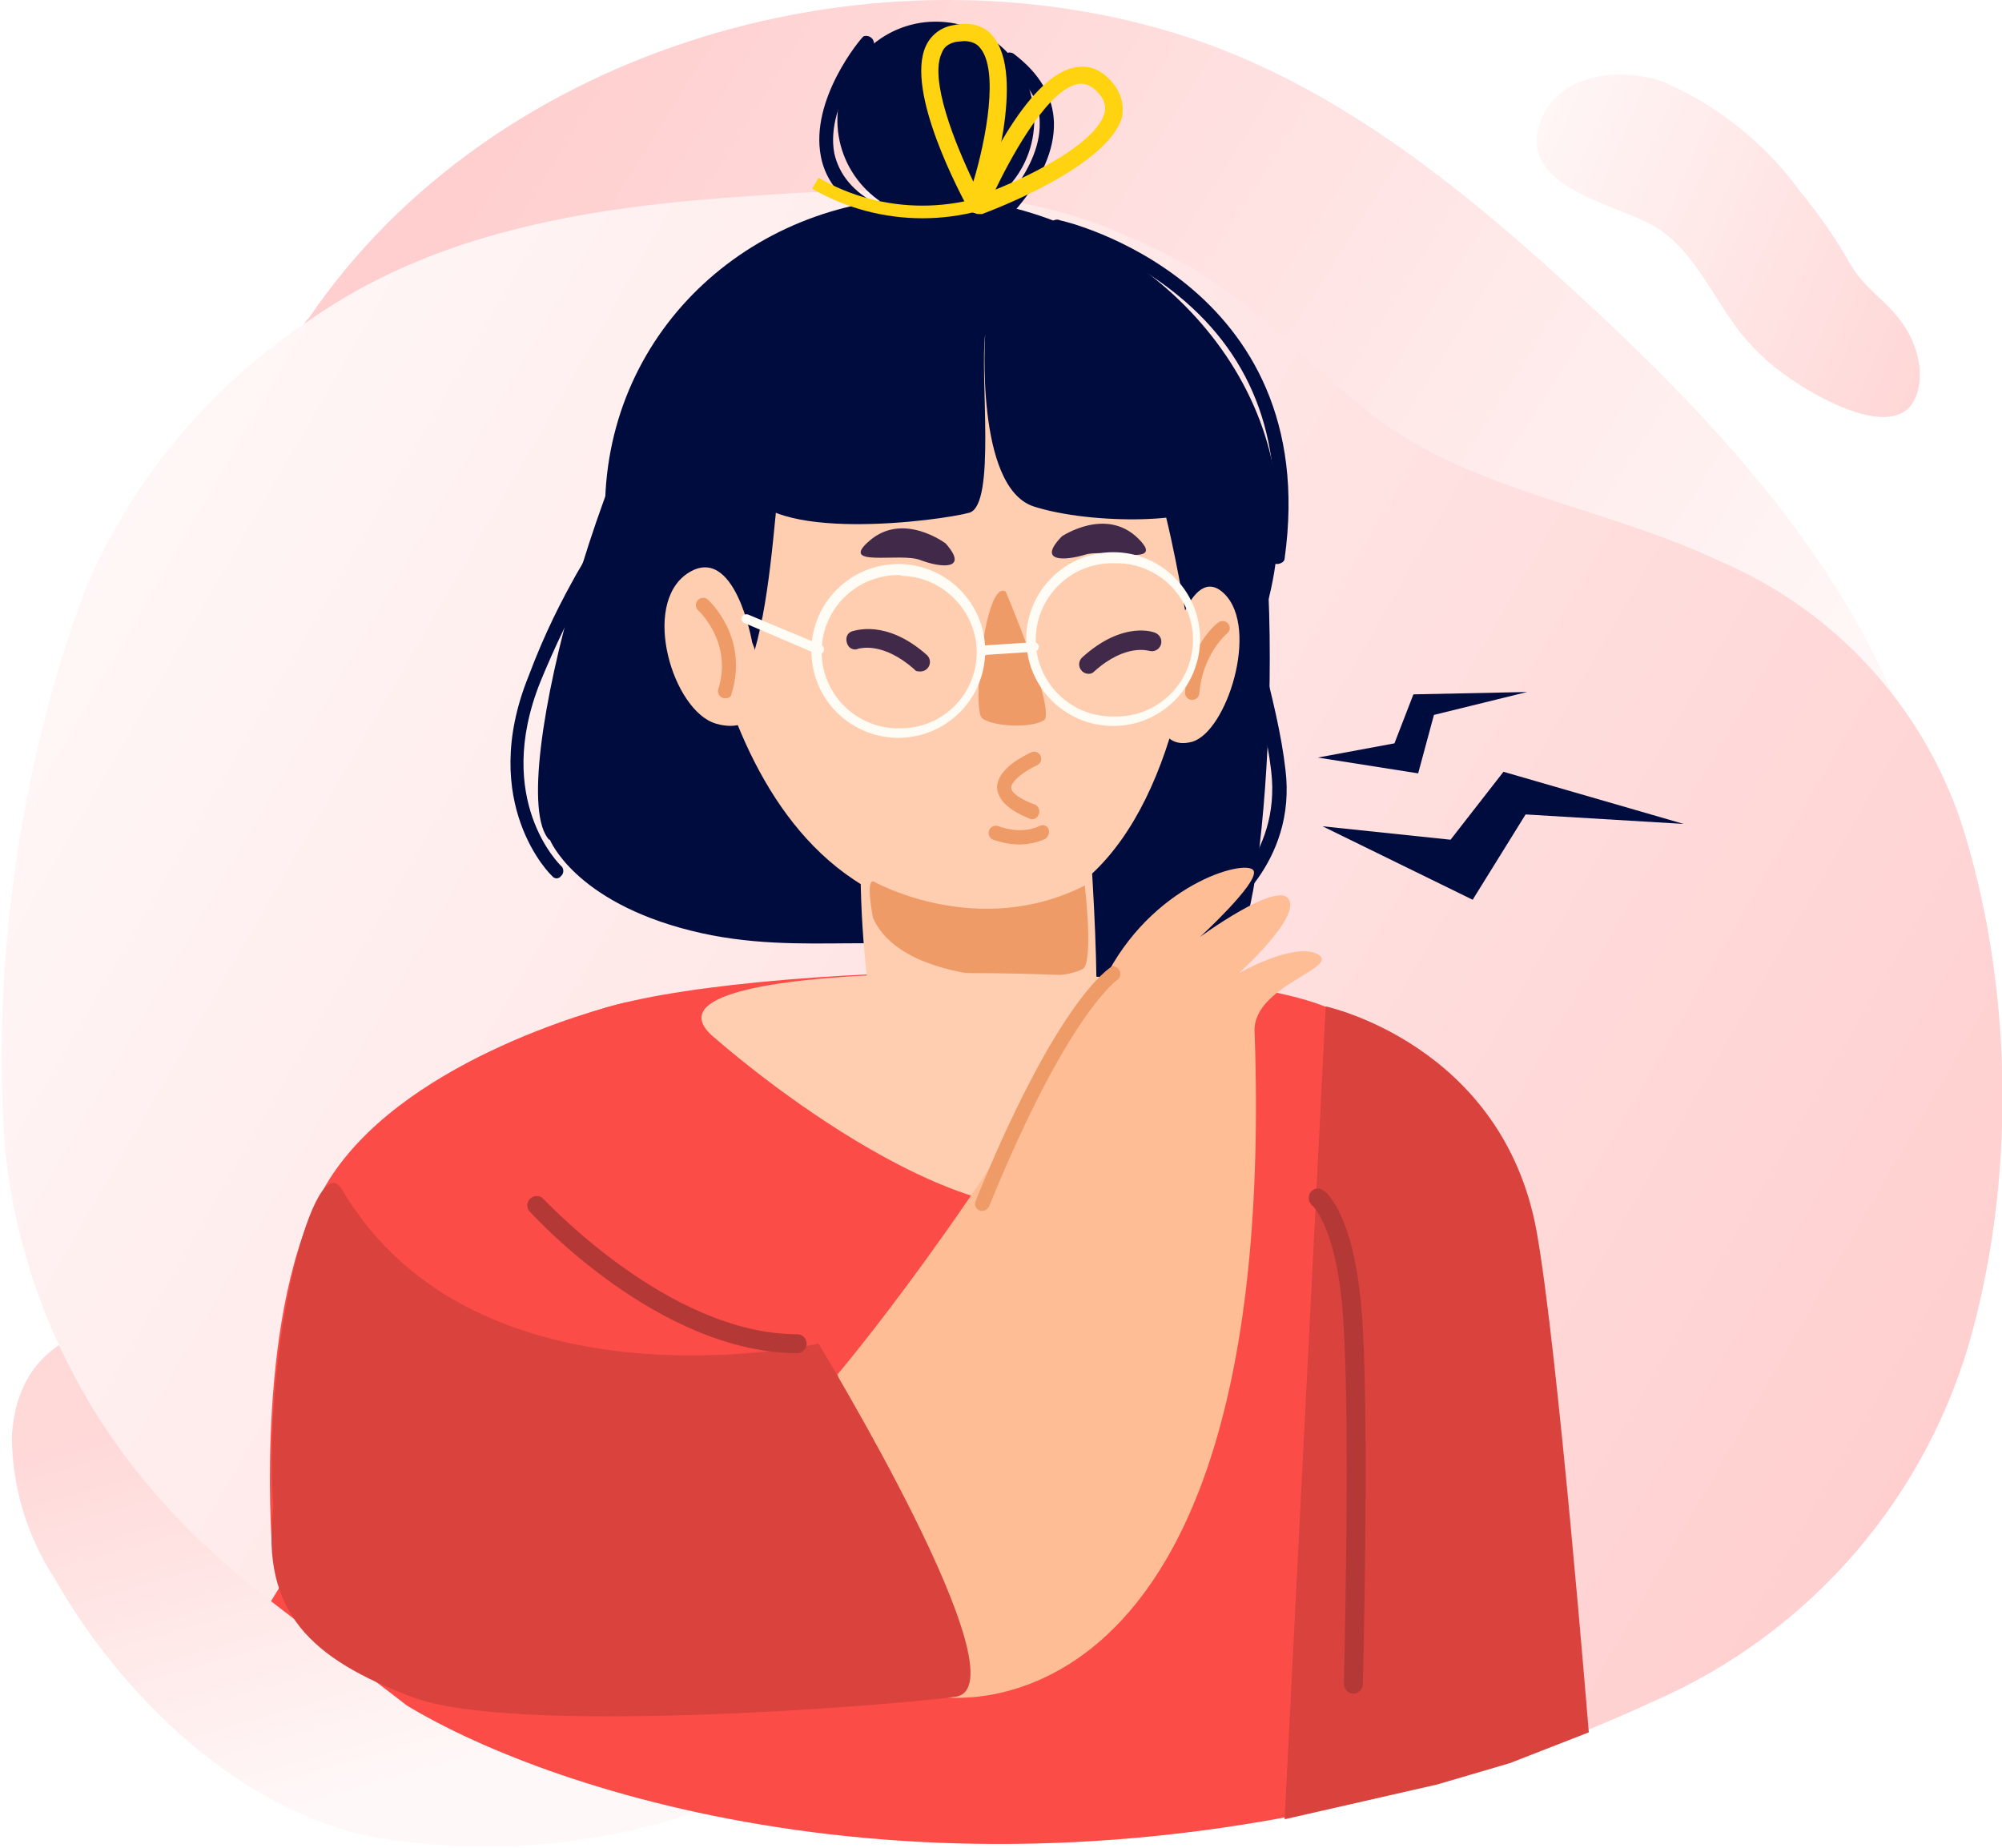
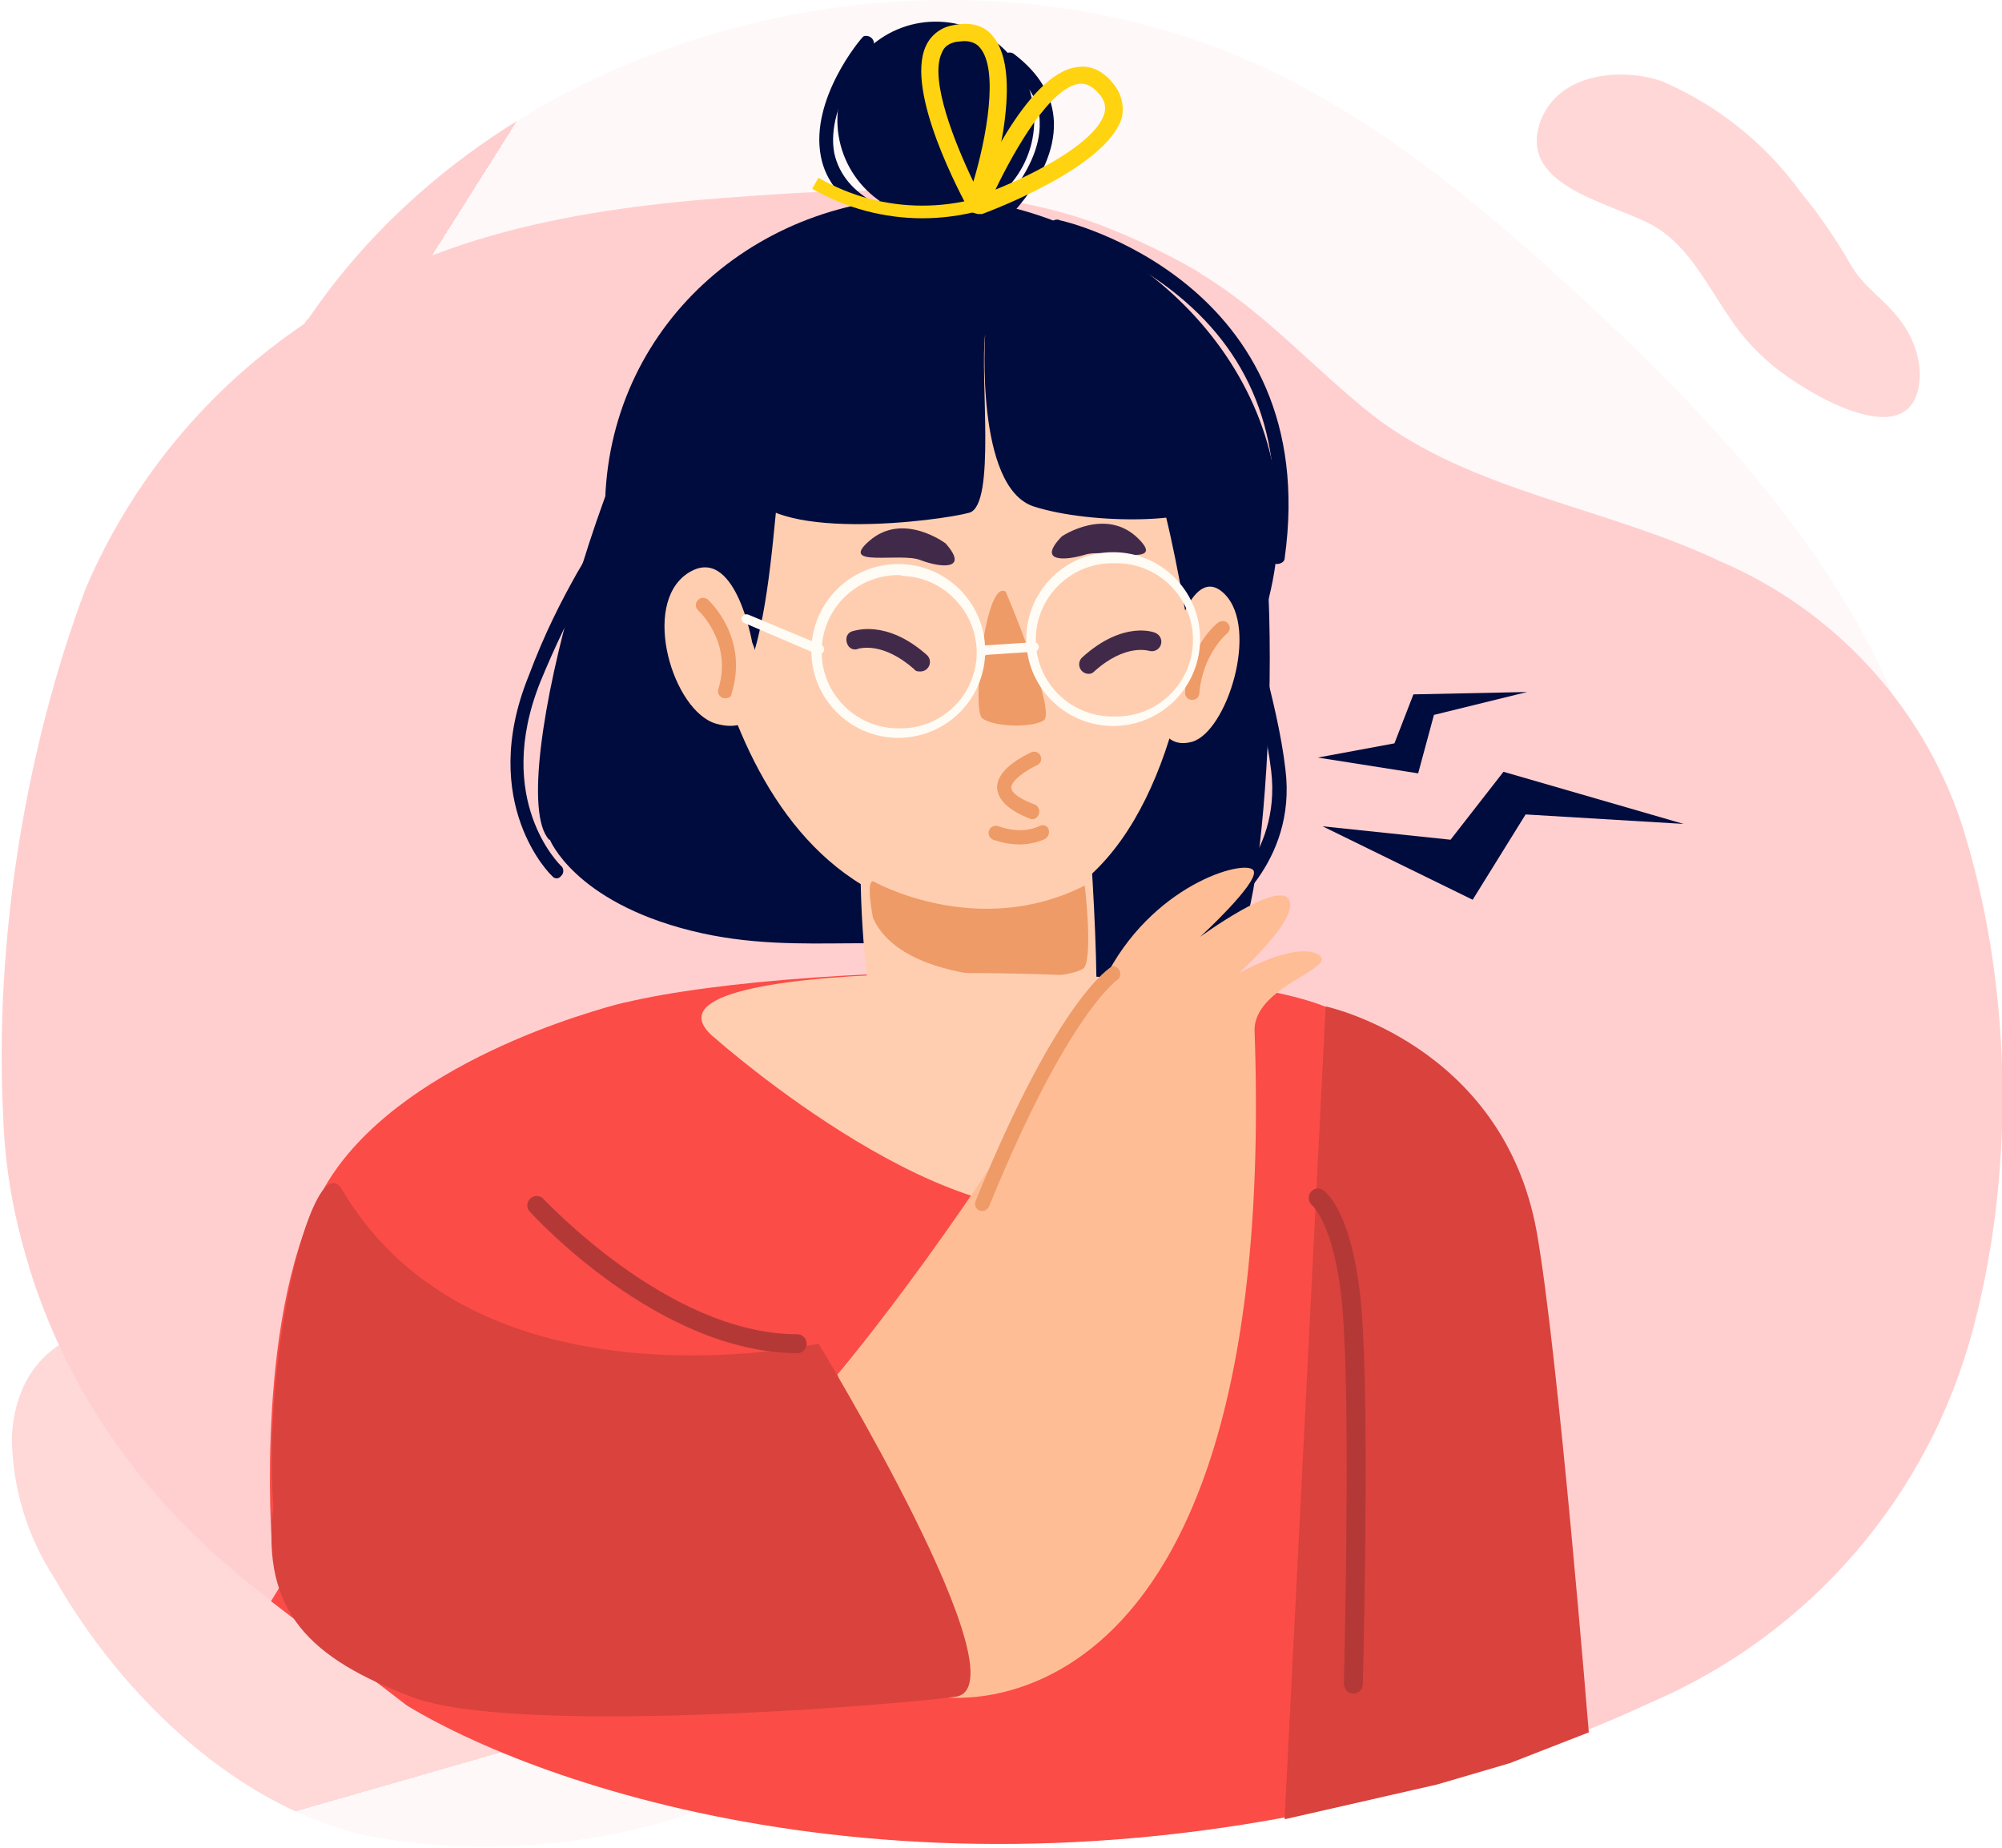
<svg xmlns="http://www.w3.org/2000/svg" fill="none" viewBox="0 0 253.4 233.9">
-   <path fill="url(#paint0_linear)" d="M102.3 236a83.3 83.3 0 01-44.4 4.6c-17.2-3.3-32.2-18-40.6-32.8a33.2 33.2 0 01-5.4-17.9c.8-14.5 14.5-16.1 26.2-13.8a75.7 75.7 0 0118.6 7.3c10 5 21.5 7.4 30.4 14.3 3 2.3 5.2 5 8.7 6.8 5.4 2.6 11.6 3.8 17 6.2 4.8 2 10.1 5.4 10.1 10.6 0 5.2-5.5 8.6-10.3 10.7-3.5 1.5-6.9 2.9-10.3 4z" transform="translate(-10.4 -8)" />
-   <path fill="url(#paint1_linear)" d="M49.4 48.4C72.9 13.7 121.6-.2 161 12.8c19 6.3 35 19.4 49.7 33 13 12 25.5 25 34.4 40.4 6 10.5 10.4 23.1 13.4 34.9 4.6 17.6.4 40.3-22.4 38.7-5.3-.4-10-2.3-15-4-4-1.4-8-.6-12.1-1.2a113.3 113.3 0 01-30.4-10.2c-19.7-9.3-37.6-21.9-57.8-30a139.8 139.8 0 00-52-10.2c-7.6 0-15.5.5-22.2-2.8-16.6-8.3-9.1-30.7-3-43.3 1.7-3.4 3.6-6.6 5.7-9.7z" transform="translate(-10.4 -8)" />
-   <path fill="url(#paint2_linear)" d="M234 53.6c3.9 3.6 19.1 13.1 19.4 1.9 0-2.8-1.2-5.5-3-7.6-1.9-2.3-4.1-3.6-5.7-6.3a65 65 0 00-6.4-9.3 42.3 42.3 0 00-17.5-14c-4.8-1.7-13-1.3-15.4 5-3.3 9 11 10.6 15.4 14 4.2 3 6.5 8.4 9.8 12.7a28 28 0 003.4 3.6z" transform="translate(-10.4 -8)" />
-   <path fill="url(#paint3_linear)" d="M162.3 42.6c8.2 4.9 14.4 12.1 21.9 18 12.4 9.6 29.5 11.6 43.8 18.4a55 55 0 0130.6 33c6.4 19.9 7 43.5 1.6 64a71.3 71.3 0 01-40.8 47.5 168.6 168.6 0 01-73 15.7C97 239.5 31 222.1 14.2 168.8l-.4-1.4c-1.8-6-2.8-12-3-18.2-1.1-22 2.7-46 10.4-66.6a76.7 76.7 0 0128-33.8c16.4-11.7 36.5-14.7 56.4-16 14.8-1.1 31.5-1.5 45.4 4.2a85 85 0 0111.4 5.6z" transform="translate(-10.4 -8)" />
+   <path fill="url(#contagion1_linear)" d="M102.3 236a83.3 83.3 0 01-44.4 4.6c-17.2-3.3-32.2-18-40.6-32.8a33.2 33.2 0 01-5.4-17.9c.8-14.5 14.5-16.1 26.2-13.8a75.7 75.7 0 0118.6 7.3c10 5 21.5 7.4 30.4 14.3 3 2.3 5.2 5 8.7 6.8 5.4 2.6 11.6 3.8 17 6.2 4.8 2 10.1 5.4 10.1 10.6 0 5.2-5.5 8.6-10.3 10.7-3.5 1.5-6.9 2.9-10.3 4z" transform="translate(-10.4 -8)" />
+   <path fill="url(#contagion11_linear)" d="M49.4 48.4C72.9 13.7 121.6-.2 161 12.8c19 6.3 35 19.4 49.7 33 13 12 25.5 25 34.4 40.4 6 10.5 10.4 23.1 13.4 34.9 4.6 17.6.4 40.3-22.4 38.7-5.3-.4-10-2.3-15-4-4-1.4-8-.6-12.1-1.2a113.3 113.3 0 01-30.4-10.2c-19.7-9.3-37.6-21.9-57.8-30a139.8 139.8 0 00-52-10.2c-7.6 0-15.5.5-22.2-2.8-16.6-8.3-9.1-30.7-3-43.3 1.7-3.4 3.6-6.6 5.7-9.7z" transform="translate(-10.4 -8)" />
+   <path fill="url(#contagion12_linear)" d="M234 53.6c3.9 3.6 19.1 13.1 19.4 1.9 0-2.8-1.2-5.5-3-7.6-1.9-2.3-4.1-3.6-5.7-6.3a65 65 0 00-6.4-9.3 42.3 42.3 0 00-17.5-14c-4.8-1.7-13-1.3-15.4 5-3.3 9 11 10.6 15.4 14 4.2 3 6.5 8.4 9.8 12.7a28 28 0 003.4 3.6z" transform="translate(-10.4 -8)" />
+   <path fill="url(#contagion13_linear)" d="M162.3 42.6c8.2 4.9 14.4 12.1 21.9 18 12.4 9.6 29.5 11.6 43.8 18.4a55 55 0 0130.6 33c6.4 19.9 7 43.5 1.6 64a71.3 71.3 0 01-40.8 47.5 168.6 168.6 0 01-73 15.7C97 239.5 31 222.1 14.2 168.8l-.4-1.4c-1.8-6-2.8-12-3-18.2-1.1-22 2.7-46 10.4-66.6a76.7 76.7 0 0128-33.8c16.4-11.7 36.5-14.7 56.4-16 14.8-1.1 31.5-1.5 45.4 4.2a85 85 0 0111.4 5.6z" transform="translate(-10.4 -8)" />
  <path fill="#fb4c47" d="M183.5 225.1c-63.5 18.5-113.5 2-132-9.2l-17.2-13.2 6-9.8 37-3.3 61.5-3.3 49.6 9.9 9.5-4.9 1.7 17.5c2.2 13.6.5 10.2-16 16.3z" />
  <path fill="#fb4c47" d="M65.5 217.3h108.7s9.7-81.1-4.6-89c-14.4-8-81.3-6.3-96.1.4-14.9 6.8-8 88.6-8 88.6z" />
  <path fill="#000c3e" d="M70.5 111.2c-.2 0-.5-.1-.6-.3-.1 0-9.5-9.2-3-25.3C69 80 71.1 76 73 72.6a49 49 0 006.9-21c0-.4.5-.8 1-.7.5 0 .8.5.8 1-1.2 10.3-3.8 15.3-7.1 21.5a123 123 0 00-6.2 12.9c-6 15 2.5 23.2 2.6 23.3.4.3.4 1 0 1.3-.1.2-.4.3-.6.3zM130.9 15.7a12.4 12.4 0 11-24.9-1 12.4 12.4 0 0124.9 1z" />
  <path fill="#000c3e" d="M69.6 106.3s3.1 7.8 17.8 11.5c14.7 3.7 26.7-.8 37.9 4.2 11.1 5 28 .7 31.7-3.9 3.6-4.6 6.8-58-1.6-67.6C147 40.9 100 30 89 39.8c-11 9.7-25.5 60-19.5 66.5z" />
  <path fill="#000c3e" d="M161.8 67.3a41 41 0 01-42.5 39.4c-22.6-.8-43.6-20.9-42.7-43.5.8-22.6 20-39 42.6-38.2 22.6.9 43.4 19.7 42.6 42.3z" />
  <path fill="#ffceb0" d="M137.6 101.6s2.7 31.9 0 35.4c-2.6 3.6-19.4 1-23.9 0-4.4-.8-6.2-35.4-3.5-35.4 2.6 0 27-7.2 27.4 0z" />
  <path fill="#ffceb0" d="M87.4 64.2s1.7 49.8 35.3 52c33.6 2 33.6-68 21.4-74.7C132 34.8 81.2 36 87.4 64.2z" />
  <path fill="#ee9b68" d="M127.3 74.9s6.5 15.3 4.8 16.3c-1.6 1-6.5.8-7.8-.3-1.3-1.1.4-17.7 3-16z" />
  <path fill="#000c3e" d="M113.9 37.7s-12 5.8-14.4 16.8c-2.3 11-1 39-13.8 37.7 0 0-24.8-55.5 28.2-54.5zM120.2 38c-1 .7 12.4.7 20.2 10 7.7 9.4 9.5 32.9 10.7 33.3 1.2.4 6-29-2.5-37.9-8.4-8.9-22.2-10-28.4-5.5z" />
  <path fill="#ee9b68" d="M110.6 111.6s13.1 7.4 26.7.5c0 0 1 8.3 0 10.3-1 1.9-22.6 3.3-26.8-6.2 0 0-1-5 .1-4.6z" />
  <path fill="#ffceb0" d="M148 83.3s2.6-12.5 7-8.1.3 17.4-4.1 18.7c-4.4 1.2-5.4-4.2-3-10.6zM95.2 81.3S93 68.6 87 72.6c-5.9 4-1.8 17.4 3.6 19 5.5 1.6 7.2-3.7 4.6-10.3z" />
  <path fill="#41294a" d="M134.4 67.9s5.6-3.8 9.7.3c3.6 3.6-4 1.2-6.7 2-2.6.8-6.2 1-3-2.3zM119.7 68.8s-5.4-4.1-9.7-.3c-3.9 3.4 4 1.4 6.5 2.4 2.6 1 6.2 1.3 3.2-2.1z" />
  <path fill="#fffcf6" d="M113.9 72.8a9.7 9.7 0 00-.4 19.4h.4a9.6 9.6 0 007-16.3 9.6 9.6 0 00-6.7-3zm0 20.6h-.4a11 11 0 11.4 0z" />
  <path fill="#fffcf6" d="M103.6 82.8h-.2l-9.1-3.9a.6.6 0 01-.4-.8c.2-.3.5-.4.8-.3l9.1 3.8a.6.6 0 01-.2 1.2z" />
  <path fill="#000c3e" d="M124.7 42.3s-1.3 19.3 6.1 21.8c7.4 2.4 21.8 2.2 22.7-.8.8-3-14.2-26.7-25-30.5-19-6.7-36.2 21.3-34 28.7 2.1 7.4 24.7 4.4 28.2 3.4 3.4-1 1.3-17.3 2-22.6z" />
  <path fill="#fffcf6" d="M124.7 83a.6.6 0 010-1.3l6.1-.4c.4 0 .6.2.7.5 0 .4-.3.7-.6.7l-6.1.4z" />
  <path fill="#000c3e" d="M110.7 27.6l-.4-.1c-3.6-1.9-5.8-4.5-6.4-7.7-1.4-7.2 5-14.9 5.4-15.2a1 1 0 011.3 1.2s-6.2 7.3-5 13.6c.6 2.7 2.4 4.9 5.5 6.5a.9.9 0 01-.4 1.7zM125 29.8a1 1 0 01-.6-1.6c.1 0 7.4-6.2 7.2-12.7 0-2.7-1.5-5.1-4.3-7.2a.9.9 0 011-1.5c3.3 2.5 5 5.4 5.1 8.7.2 7.3-7.5 13.8-7.8 14a1 1 0 01-.6.3zM153.9 116.3a.9.9 0 01-.5-1.7c.3-.2 8.8-6 7.5-17-.5-4.3-1.7-9-3-14.1-2-8.8-4.3-18-3.7-26.5 0-.5.4-.9 1-.8.4 0 .8.4.8 1a88.7 88.7 0 003.7 25.9c1.3 5 2.5 9.9 3 14.3 1.5 12-8 18.5-8.3 18.7l-.5.2z" />
  <path fill="#000c3e" d="M161.7 71.4h-.1a.9.9 0 01-.8-1c2-14-2-25.1-11.7-33-7.3-6-15.2-7.8-15.3-7.8a.9.9 0 11.4-1.7c.3 0 33.3 7.7 28.4 42.8 0 .4-.5.7-1 .7z" />
  <path fill="#ee9b68" d="M129 106.9c-1.8 0-3.2-.6-3.3-.6a.9.9 0 01.7-1.7s2.7 1.1 5.1 0c.5-.3 1-.1 1.2.3.2.5 0 1-.4 1.3-1.1.5-2.3.7-3.3.7zM91.8 88.4a.9.9 0 01-.9-1.1c1.9-6-2.5-10-2.5-10a.9.9 0 011.2-1.4c.2.2 5.2 4.8 3 11.9 0 .4-.4.6-.8.6zM151 88.6h-.2a.9.9 0 01-.8-1c.4-5.7 4-8.7 4.2-8.8.4-.3 1-.2 1.2.1.4.4.3 1-.1 1.3 0 0-3.1 2.6-3.5 7.6 0 .4-.4.8-.9.8z" />
  <path fill="#ffceb0" d="M90.6 131.5s31.1 27.6 48.5 20.4c17.3-7.2 22.4-24 13.7-26.7-8.7-2.6-75.8-4.5-62.2 6.3z" />
  <path fill="#ee9b68" d="M130.8 103.7h-.3c-2.8-1.1-4.2-2.4-4.3-4 0-2.5 3.8-4.2 4.2-4.4a.9.9 0 11.8 1.6c-1.3.6-3.2 1.9-3.2 2.8 0 .7 1.2 1.5 3.1 2.2a1 1 0 01-.3 1.8z" />
  <path fill="#41294a" d="M116.5 85c-.3 0-.6 0-.8-.3-4-3.5-6.8-2.6-7-2.6-.6.3-1.3 0-1.5-.7-.2-.6 0-1.3.7-1.5.2 0 4.2-1.6 9.4 3a1.2 1.2 0 01-.8 2.1zM137.8 85.3a1.2 1.2 0 01-.8-2.1c5.2-4.7 9.2-3.2 9.4-3a1.2 1.2 0 01-.9 2.2c-.1 0-3-1-7 2.6-.2.2-.4.3-.7.3z" />
  <path fill="#000c3e" d="M213.1 104.3l-22.8-6.6-6.7 8.6-16.2-1.7 19 9.3 6.7-10.8zM193.3 87.6l-14.4.3-2.4 6.2-9.7 1.8 12.7 2 2-7.4z" />
  <path fill="#fffcf6" d="M141 71.3a9.7 9.7 0 00-.4 19.4h.5a9.7 9.7 0 00.4-19.4zm.1 20.6h-.4a11 11 0 11.4 0z" />
  <path fill="#ffbd96" d="M106 174s18.3-21.6 34.3-51c6.3-11.6 18-14.4 18.4-12.7.5 1.6-6.8 8.3-6.8 8.3s9.7-7.1 11.2-4.8c1.6 2.3-6.3 9.4-6.3 9.4s7-4 10-2.4c3 1.7-8.3 4-8 9.8C162 222 119 214.8 119 214.8z" />
  <path fill="#ee9b68" d="M124.3 153.3a.9.9 0 01-.8-1.3c10.5-25.8 17-29.5 17.3-29.7a1 1 0 01.8 1.6s-6.3 4-16.4 28.8a1 1 0 01-.9.6z" />
  <path fill="#fb4c47" d="M96.4 190.2l-62 5s-2.2-29.8 6.8-45.1c9-15.4 34-22.3 38-23.2 4.3-.9 17.2 63.3 17.2 63.3z" />
  <path fill="#d9423d" d="M167.8 127.4s22.4 4.8 26.7 28.5c2.7 15.1 6.6 63.4 6.6 63.4l-10 3.9-9.2 2.7-19.3 4.4zM103.6 170.1s26.5 43.5 17.3 44.7c-9.2 1.2-56.2 4.9-68.8 0-12.7-4.8-19.1-10.7-17.5-24-1.4-20.7 5.3-46 8.7-40.2 17.1 29 60.3 19.5 60.3 19.5z" />
  <path fill="#b43936" d="M101 171.3c-17.6 0-33.5-17.4-34.1-18.1a1.2 1.2 0 011.7-1.6c.2.1 15.9 17.3 32.3 17.3a1.2 1.2 0 010 2.4zM171.3 214.4c-.7 0-1.2-.6-1.2-1.3 0-.3.8-31 0-44.7-.6-12.9-4-15.8-4-15.8-.5-.4-.6-1.2-.2-1.7.4-.5 1.1-.6 1.6-.2.5.3 4.3 3.5 5 17.6.8 13.9 0 44.6 0 44.9 0 .6-.5 1.2-1.2 1.2z" />
  <path fill="#ffd310" d="M122 5.2l-1 .1c-.9.2-1.5.6-1.8 1.4-1.6 3.4 1.7 11.5 4 16.3 1.6-5.3 3.3-14.2.8-17-.4-.5-1.1-.8-2-.8zm1.6 21.8c-.4 0-.8-.2-1-.5-.8-1.5-8.1-14.9-5.4-20.7a4.6 4.6 0 013.4-2.6c2.7-.6 4.3.4 5 1.3 4.4 5-.4 20-1 21.8a1.1 1.1 0 01-1 .7z" />
  <path fill="#ffd310" d="M136.9 10.6h-.3c-3.7.5-8.2 8.4-10.6 13.4 5-2 12.8-6 13.8-9.7.2-.8 0-1.5-.5-2.2-.8-1-1.6-1.5-2.4-1.5zm-13 16.5a1.1 1.1 0 01-1-1.5c.7-1.7 7-16.3 13.4-17.1 1.2-.2 3 0 4.7 2.2 1 1.3 1.3 2.8 1 4.2-1.9 6.2-16.1 11.6-17.7 12.2h-.4z" />
  <path stroke="#ffd310" stroke-width="1.6" d="M103.2 23.2a27.1 27.1 0 0027.1 0" />
  <defs id="defs118">
-     <linearGradient id="paint0_linear" x1="10.7" x2="25.6" y1="191.9" y2="243.7" gradientUnits="userSpaceOnUse">
-       <stop id="stop98" stop-color="#FFD8D8" />
+     <linearGradient id="contagion1_linear" x1="10.7" x2="25.6" y1="191.9" y2="243.7" gradientUnits="userSpaceOnUse">
+       <stop offset="1" id="stop98" stop-color="#FFD8D8" />
      <stop id="stop100" offset="1" stop-color="#FFF8F8" />
    </linearGradient>
-     <linearGradient id="paint1_linear" x1="259.3" x2="102.8" y1="79.4" y2="-19.4" gradientUnits="userSpaceOnUse">
-       <stop id="stop103" stop-color="#FFF8F8" />
+     <linearGradient id="contagion11_linear" x1="259.3" x2="102.8" y1="79.4" y2="-19.4" gradientUnits="userSpaceOnUse">
+       <stop offset="1" id="stop103" stop-color="#FFF8F8" />
      <stop id="stop105" offset="1" stop-color="#FFCFCF" />
    </linearGradient>
-     <linearGradient id="paint2_linear" x1="253.8" x2="196.5" y1="55.3" y2="30.8" gradientUnits="userSpaceOnUse">
-       <stop id="stop108" stop-color="#FFD7D7" />
+     <linearGradient id="contagion12_linear" x1="253.8" x2="196.5" y1="55.3" y2="30.8" gradientUnits="userSpaceOnUse">
+       <stop offset="1" id="stop108" stop-color="#FFD7D7" />
      <stop id="stop110" offset="1" stop-color="#FFF9F9" />
    </linearGradient>
-     <linearGradient id="paint3_linear" x1="240.9" x2="10.7" y1="216.6" y2="83.3" gradientUnits="userSpaceOnUse">
-       <stop id="stop113" stop-color="#FFCFCF" />
+     <linearGradient id="contagion13_linear" x1="240.9" x2="10.7" y1="216.6" y2="83.3" gradientUnits="userSpaceOnUse">
+       <stop offset="1" id="stop113" stop-color="#FFCFCF" />
      <stop id="stop115" offset="1" stop-color="#FFF8F8" />
    </linearGradient>
  </defs>
</svg>
